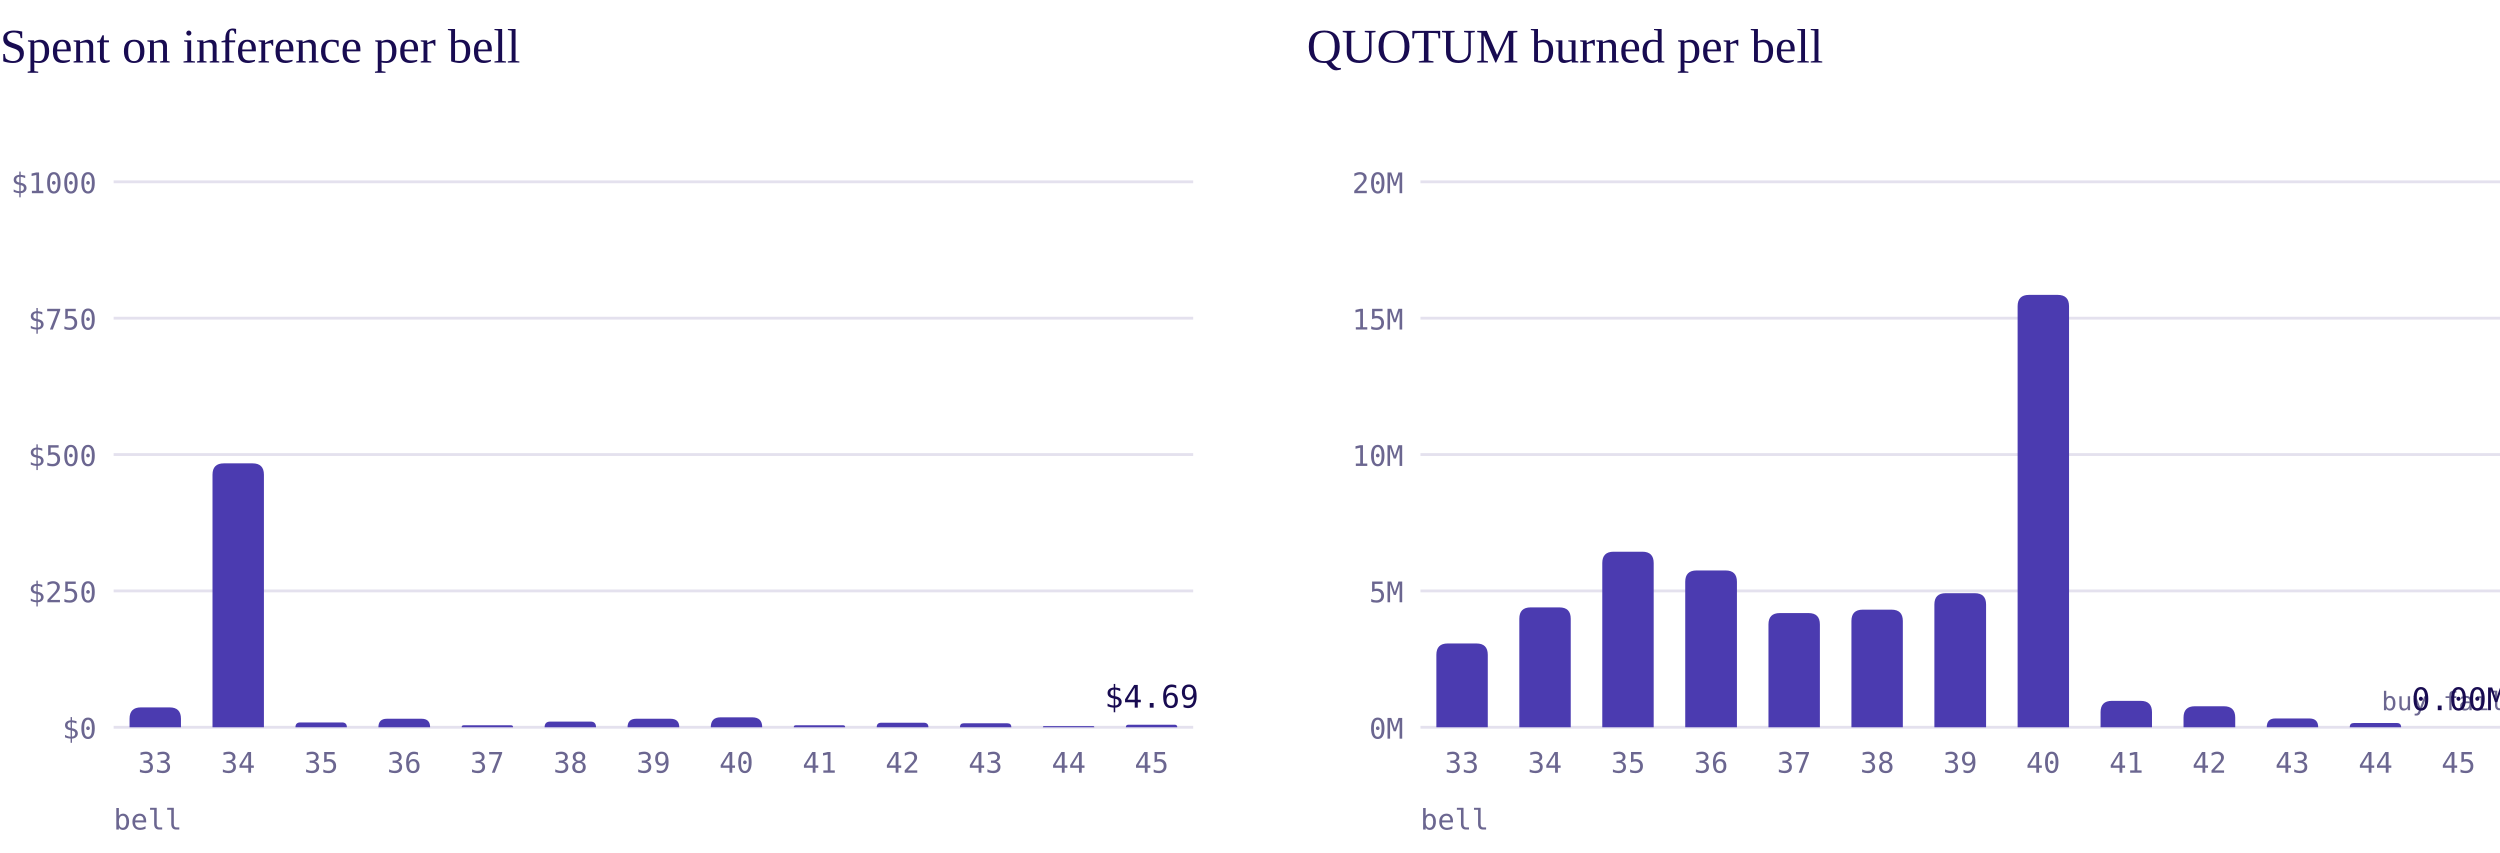
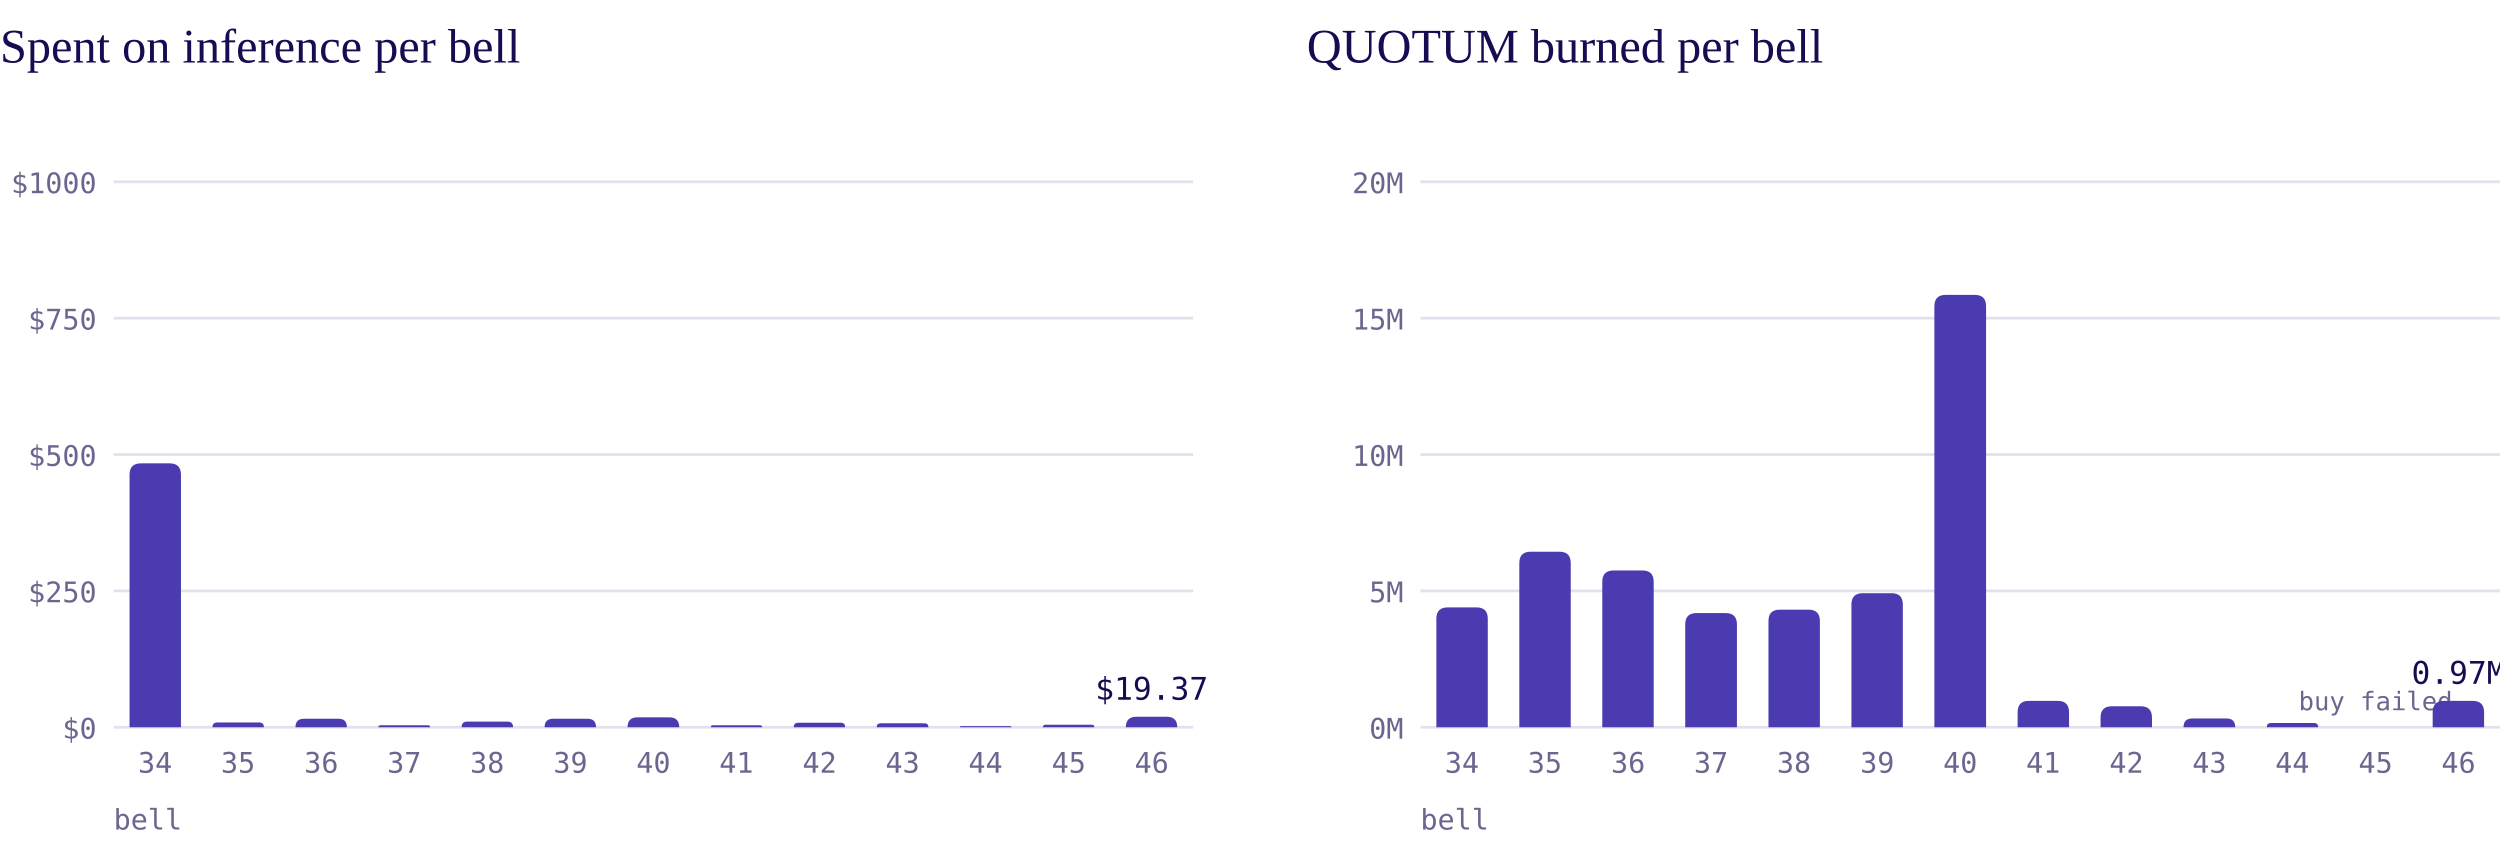
- <svg xmlns="http://www.w3.org/2000/svg" viewBox="0 0 880 300" width="880" height="300" role="img" aria-label="quotum bells 1 to 45: inference spent and QUOTUM burned per bell">
+ <svg xmlns="http://www.w3.org/2000/svg" viewBox="0 0 880 300" width="880" height="300" role="img" aria-label="quotum bells 1 to 46: inference spent and QUOTUM burned per bell">
  <text x="0" y="22" font-family="Georgia,'Times New Roman',serif" font-size="17" fill="#180b51">Spent on inference per bell</text>
  <line x1="40" x2="420" y1="256.0" y2="256.0" stroke="#e4e1ee" stroke-width="1" />
  <text x="34" y="260.0" text-anchor="end" font-family="ui-monospace,SFMono-Regular,Menlo,monospace" font-size="10" fill="#6b6690">$0</text>
  <line x1="40" x2="420" y1="208.0" y2="208.0" stroke="#e4e1ee" stroke-width="1" />
  <text x="34" y="212.0" text-anchor="end" font-family="ui-monospace,SFMono-Regular,Menlo,monospace" font-size="10" fill="#6b6690">$250</text>
  <line x1="40" x2="420" y1="160.0" y2="160.0" stroke="#e4e1ee" stroke-width="1" />
  <text x="34" y="164.0" text-anchor="end" font-family="ui-monospace,SFMono-Regular,Menlo,monospace" font-size="10" fill="#6b6690">$500</text>
  <line x1="40" x2="420" y1="112.0" y2="112.0" stroke="#e4e1ee" stroke-width="1" />
  <text x="34" y="116.0" text-anchor="end" font-family="ui-monospace,SFMono-Regular,Menlo,monospace" font-size="10" fill="#6b6690">$750</text>
  <line x1="40" x2="420" y1="64.0" y2="64.0" stroke="#e4e1ee" stroke-width="1" />
  <text x="34" y="68.0" text-anchor="end" font-family="ui-monospace,SFMono-Regular,Menlo,monospace" font-size="10" fill="#6b6690">$1000</text>
-   <path d="M45.6,256.0 V253.0 Q45.6,249.0 49.6,249.0 H59.7 Q63.7,249.0 63.7,253.0 V256.0 Z" fill="#4b3bb0" />
-   <text x="54.6" y="272" text-anchor="middle" font-family="ui-monospace,SFMono-Regular,Menlo,monospace" font-size="10" fill="#6b6690">33</text>
-   <path d="M74.8,256.0 V167.1 Q74.8,163.1 78.8,163.1 H88.9 Q92.9,163.1 92.9,167.1 V256.0 Z" fill="#4b3bb0" />
-   <text x="83.8" y="272" text-anchor="middle" font-family="ui-monospace,SFMono-Regular,Menlo,monospace" font-size="10" fill="#6b6690">34</text>
-   <path d="M104.0,256.0 V256.0 Q104.0,254.3 105.7,254.3 H120.4 Q122.1,254.3 122.1,256.0 V256.0 Z" fill="#4b3bb0" />
-   <text x="113.1" y="272" text-anchor="middle" font-family="ui-monospace,SFMono-Regular,Menlo,monospace" font-size="10" fill="#6b6690">35</text>
-   <path d="M133.2,256.0 V256.0 Q133.2,253.0 136.2,253.0 H148.4 Q151.4,253.0 151.4,256.0 V256.0 Z" fill="#4b3bb0" />
-   <text x="142.3" y="272" text-anchor="middle" font-family="ui-monospace,SFMono-Regular,Menlo,monospace" font-size="10" fill="#6b6690">36</text>
-   <path d="M162.5,256.0 V256.0 Q162.5,255.3 163.2,255.3 H179.9 Q180.6,255.3 180.6,256.0 V256.0 Z" fill="#4b3bb0" />
-   <text x="171.5" y="272" text-anchor="middle" font-family="ui-monospace,SFMono-Regular,Menlo,monospace" font-size="10" fill="#6b6690">37</text>
-   <path d="M191.7,256.0 V256.0 Q191.7,254.0 193.7,254.0 H207.9 Q209.8,254.0 209.8,256.0 V256.0 Z" fill="#4b3bb0" />
-   <text x="200.8" y="272" text-anchor="middle" font-family="ui-monospace,SFMono-Regular,Menlo,monospace" font-size="10" fill="#6b6690">38</text>
-   <path d="M220.9,256.0 V256.0 Q220.9,253.0 224.0,253.0 H236.0 Q239.1,253.0 239.1,256.0 V256.0 Z" fill="#4b3bb0" />
-   <text x="230.0" y="272" text-anchor="middle" font-family="ui-monospace,SFMono-Regular,Menlo,monospace" font-size="10" fill="#6b6690">39</text>
-   <path d="M250.2,256.0 V256.0 Q250.2,252.5 253.6,252.5 H264.8 Q268.3,252.5 268.3,256.0 V256.0 Z" fill="#4b3bb0" />
-   <text x="259.2" y="272" text-anchor="middle" font-family="ui-monospace,SFMono-Regular,Menlo,monospace" font-size="10" fill="#6b6690">40</text>
-   <path d="M279.4,256.0 V256.0 Q279.4,255.3 280.1,255.3 H296.8 Q297.5,255.3 297.5,256.0 V256.0 Z" fill="#4b3bb0" />
-   <text x="288.5" y="272" text-anchor="middle" font-family="ui-monospace,SFMono-Regular,Menlo,monospace" font-size="10" fill="#6b6690">41</text>
-   <path d="M308.6,256.0 V256.0 Q308.6,254.4 310.2,254.4 H325.2 Q326.8,254.4 326.8,256.0 V256.0 Z" fill="#4b3bb0" />
-   <text x="317.7" y="272" text-anchor="middle" font-family="ui-monospace,SFMono-Regular,Menlo,monospace" font-size="10" fill="#6b6690">42</text>
-   <path d="M337.9,256.0 V256.0 Q337.9,254.6 339.2,254.6 H354.6 Q356.0,254.6 356.0,256.0 V256.0 Z" fill="#4b3bb0" />
-   <text x="346.9" y="272" text-anchor="middle" font-family="ui-monospace,SFMono-Regular,Menlo,monospace" font-size="10" fill="#6b6690">43</text>
-   <path d="M367.1,256.0 V256.0 Q367.1,255.6 367.5,255.6 H384.8 Q385.2,255.6 385.2,256.0 V256.0 Z" fill="#4b3bb0" />
-   <text x="376.2" y="272" text-anchor="middle" font-family="ui-monospace,SFMono-Regular,Menlo,monospace" font-size="10" fill="#6b6690">44</text>
-   <path d="M396.3,256.0 V256.0 Q396.3,255.1 397.2,255.1 H413.5 Q414.4,255.1 414.4,256.0 V256.0 Z" fill="#4b3bb0" />
-   <text x="405.4" y="272" text-anchor="middle" font-family="ui-monospace,SFMono-Regular,Menlo,monospace" font-size="10" fill="#6b6690">45</text>
-   <text x="405.4" y="249.1" text-anchor="middle" font-family="ui-monospace,SFMono-Regular,Menlo,monospace" font-size="11" fill="#180b51">$4.69</text>
+   <path d="M45.6,256.0 V167.1 Q45.6,163.1 49.6,163.1 H59.7 Q63.7,163.1 63.7,167.1 V256.0 Z" fill="#4b3bb0" />
+   <text x="54.6" y="272" text-anchor="middle" font-family="ui-monospace,SFMono-Regular,Menlo,monospace" font-size="10" fill="#6b6690">34</text>
+   <path d="M74.8,256.0 V256.0 Q74.8,254.3 76.5,254.3 H91.2 Q92.9,254.3 92.9,256.0 V256.0 Z" fill="#4b3bb0" />
+   <text x="83.8" y="272" text-anchor="middle" font-family="ui-monospace,SFMono-Regular,Menlo,monospace" font-size="10" fill="#6b6690">35</text>
+   <path d="M104.0,256.0 V256.0 Q104.0,253.0 107.0,253.0 H119.2 Q122.1,253.0 122.1,256.0 V256.0 Z" fill="#4b3bb0" />
+   <text x="113.1" y="272" text-anchor="middle" font-family="ui-monospace,SFMono-Regular,Menlo,monospace" font-size="10" fill="#6b6690">36</text>
+   <path d="M133.2,256.0 V256.0 Q133.2,255.3 133.9,255.3 H150.7 Q151.4,255.3 151.4,256.0 V256.0 Z" fill="#4b3bb0" />
+   <text x="142.3" y="272" text-anchor="middle" font-family="ui-monospace,SFMono-Regular,Menlo,monospace" font-size="10" fill="#6b6690">37</text>
+   <path d="M162.5,256.0 V256.0 Q162.5,254.0 164.4,254.0 H178.6 Q180.6,254.0 180.6,256.0 V256.0 Z" fill="#4b3bb0" />
+   <text x="171.5" y="272" text-anchor="middle" font-family="ui-monospace,SFMono-Regular,Menlo,monospace" font-size="10" fill="#6b6690">38</text>
+   <path d="M191.7,256.0 V256.0 Q191.7,253.0 194.7,253.0 H206.8 Q209.8,253.0 209.8,256.0 V256.0 Z" fill="#4b3bb0" />
+   <text x="200.8" y="272" text-anchor="middle" font-family="ui-monospace,SFMono-Regular,Menlo,monospace" font-size="10" fill="#6b6690">39</text>
+   <path d="M220.9,256.0 V256.0 Q220.9,252.5 224.4,252.5 H235.6 Q239.1,252.5 239.1,256.0 V256.0 Z" fill="#4b3bb0" />
+   <text x="230.0" y="272" text-anchor="middle" font-family="ui-monospace,SFMono-Regular,Menlo,monospace" font-size="10" fill="#6b6690">40</text>
+   <path d="M250.2,256.0 V256.0 Q250.2,255.3 250.9,255.3 H267.5 Q268.3,255.3 268.3,256.0 V256.0 Z" fill="#4b3bb0" />
+   <text x="259.2" y="272" text-anchor="middle" font-family="ui-monospace,SFMono-Regular,Menlo,monospace" font-size="10" fill="#6b6690">41</text>
+   <path d="M279.4,256.0 V256.0 Q279.4,254.4 281.0,254.4 H295.9 Q297.5,254.4 297.5,256.0 V256.0 Z" fill="#4b3bb0" />
+   <text x="288.5" y="272" text-anchor="middle" font-family="ui-monospace,SFMono-Regular,Menlo,monospace" font-size="10" fill="#6b6690">42</text>
+   <path d="M308.6,256.0 V256.0 Q308.6,254.6 310.0,254.6 H325.4 Q326.8,254.6 326.8,256.0 V256.0 Z" fill="#4b3bb0" />
+   <text x="317.7" y="272" text-anchor="middle" font-family="ui-monospace,SFMono-Regular,Menlo,monospace" font-size="10" fill="#6b6690">43</text>
+   <path d="M337.9,256.0 V256.0 Q337.9,255.6 338.3,255.6 H355.6 Q356.0,255.6 356.0,256.0 V256.0 Z" fill="#4b3bb0" />
+   <text x="346.9" y="272" text-anchor="middle" font-family="ui-monospace,SFMono-Regular,Menlo,monospace" font-size="10" fill="#6b6690">44</text>
+   <path d="M367.1,256.0 V256.0 Q367.1,255.1 368.0,255.1 H384.3 Q385.2,255.1 385.2,256.0 V256.0 Z" fill="#4b3bb0" />
+   <text x="376.2" y="272" text-anchor="middle" font-family="ui-monospace,SFMono-Regular,Menlo,monospace" font-size="10" fill="#6b6690">45</text>
+   <path d="M396.3,256.0 V256.0 Q396.3,252.3 400.0,252.3 H410.7 Q414.4,252.3 414.4,256.0 V256.0 Z" fill="#4b3bb0" />
+   <text x="405.4" y="272" text-anchor="middle" font-family="ui-monospace,SFMono-Regular,Menlo,monospace" font-size="10" fill="#6b6690">46</text>
+   <text x="405.4" y="246.3" text-anchor="middle" font-family="ui-monospace,SFMono-Regular,Menlo,monospace" font-size="11" fill="#180b51">$19.37</text>
  <text x="40" y="292" font-family="ui-monospace,SFMono-Regular,Menlo,monospace" font-size="10" fill="#6b6690">bell</text>
  <text x="460" y="22" font-family="Georgia,'Times New Roman',serif" font-size="17" fill="#180b51">QUOTUM burned per bell</text>
  <line x1="500" x2="880" y1="256.0" y2="256.0" stroke="#e4e1ee" stroke-width="1" />
  <text x="494" y="260.0" text-anchor="end" font-family="ui-monospace,SFMono-Regular,Menlo,monospace" font-size="10" fill="#6b6690">0M</text>
  <line x1="500" x2="880" y1="208.0" y2="208.0" stroke="#e4e1ee" stroke-width="1" />
  <text x="494" y="212.0" text-anchor="end" font-family="ui-monospace,SFMono-Regular,Menlo,monospace" font-size="10" fill="#6b6690">5M</text>
  <line x1="500" x2="880" y1="160.0" y2="160.0" stroke="#e4e1ee" stroke-width="1" />
  <text x="494" y="164.0" text-anchor="end" font-family="ui-monospace,SFMono-Regular,Menlo,monospace" font-size="10" fill="#6b6690">10M</text>
  <line x1="500" x2="880" y1="112.0" y2="112.0" stroke="#e4e1ee" stroke-width="1" />
  <text x="494" y="116.0" text-anchor="end" font-family="ui-monospace,SFMono-Regular,Menlo,monospace" font-size="10" fill="#6b6690">15M</text>
  <line x1="500" x2="880" y1="64.0" y2="64.0" stroke="#e4e1ee" stroke-width="1" />
  <text x="494" y="68.0" text-anchor="end" font-family="ui-monospace,SFMono-Regular,Menlo,monospace" font-size="10" fill="#6b6690">20M</text>
-   <path d="M505.6,256.0 V230.5 Q505.6,226.5 509.6,226.5 H519.7 Q523.7,226.5 523.7,230.5 V256.0 Z" fill="#4b3bb0" />
-   <text x="514.6" y="272" text-anchor="middle" font-family="ui-monospace,SFMono-Regular,Menlo,monospace" font-size="10" fill="#6b6690">33</text>
-   <path d="M534.8,256.0 V217.8 Q534.8,213.8 538.8,213.8 H548.9 Q552.9,213.8 552.9,217.8 V256.0 Z" fill="#4b3bb0" />
-   <text x="543.8" y="272" text-anchor="middle" font-family="ui-monospace,SFMono-Regular,Menlo,monospace" font-size="10" fill="#6b6690">34</text>
-   <path d="M564.0,256.0 V198.2 Q564.0,194.2 568.0,194.2 H578.1 Q582.1,194.2 582.1,198.2 V256.0 Z" fill="#4b3bb0" />
-   <text x="573.1" y="272" text-anchor="middle" font-family="ui-monospace,SFMono-Regular,Menlo,monospace" font-size="10" fill="#6b6690">35</text>
-   <path d="M593.2,256.0 V204.8 Q593.2,200.8 597.2,200.8 H607.4 Q611.4,200.8 611.4,204.8 V256.0 Z" fill="#4b3bb0" />
-   <text x="602.3" y="272" text-anchor="middle" font-family="ui-monospace,SFMono-Regular,Menlo,monospace" font-size="10" fill="#6b6690">36</text>
-   <path d="M622.5,256.0 V219.8 Q622.5,215.8 626.5,215.8 H636.6 Q640.6,215.8 640.6,219.8 V256.0 Z" fill="#4b3bb0" />
-   <text x="631.5" y="272" text-anchor="middle" font-family="ui-monospace,SFMono-Regular,Menlo,monospace" font-size="10" fill="#6b6690">37</text>
-   <path d="M651.7,256.0 V218.6 Q651.7,214.6 655.7,214.6 H665.8 Q669.8,214.6 669.8,218.6 V256.0 Z" fill="#4b3bb0" />
-   <text x="660.8" y="272" text-anchor="middle" font-family="ui-monospace,SFMono-Regular,Menlo,monospace" font-size="10" fill="#6b6690">38</text>
-   <path d="M680.9,256.0 V212.8 Q680.9,208.8 684.9,208.8 H695.1 Q699.1,208.8 699.1,212.8 V256.0 Z" fill="#4b3bb0" />
-   <text x="690.0" y="272" text-anchor="middle" font-family="ui-monospace,SFMono-Regular,Menlo,monospace" font-size="10" fill="#6b6690">39</text>
-   <path d="M710.2,256.0 V107.8 Q710.2,103.8 714.2,103.8 H724.3 Q728.3,103.8 728.3,107.8 V256.0 Z" fill="#4b3bb0" />
-   <text x="719.2" y="272" text-anchor="middle" font-family="ui-monospace,SFMono-Regular,Menlo,monospace" font-size="10" fill="#6b6690">40</text>
-   <path d="M739.4,256.0 V250.7 Q739.4,246.7 743.4,246.7 H753.5 Q757.5,246.7 757.5,250.7 V256.0 Z" fill="#4b3bb0" />
-   <text x="748.5" y="272" text-anchor="middle" font-family="ui-monospace,SFMono-Regular,Menlo,monospace" font-size="10" fill="#6b6690">41</text>
-   <path d="M768.6,256.0 V252.6 Q768.6,248.6 772.6,248.6 H782.8 Q786.8,248.6 786.8,252.6 V256.0 Z" fill="#4b3bb0" />
-   <text x="777.7" y="272" text-anchor="middle" font-family="ui-monospace,SFMono-Regular,Menlo,monospace" font-size="10" fill="#6b6690">42</text>
-   <path d="M797.9,256.0 V256.0 Q797.9,252.9 800.9,252.9 H812.9 Q816.0,252.9 816.0,256.0 V256.0 Z" fill="#4b3bb0" />
-   <text x="806.9" y="272" text-anchor="middle" font-family="ui-monospace,SFMono-Regular,Menlo,monospace" font-size="10" fill="#6b6690">43</text>
-   <path d="M827.1,256.0 V256.0 Q827.1,254.5 828.6,254.5 H843.7 Q845.2,254.5 845.2,256.0 V256.0 Z" fill="#4b3bb0" />
-   <text x="836.2" y="272" text-anchor="middle" font-family="ui-monospace,SFMono-Regular,Menlo,monospace" font-size="10" fill="#6b6690">44</text>
-   <text x="865.4" y="272" text-anchor="middle" font-family="ui-monospace,SFMono-Regular,Menlo,monospace" font-size="10" fill="#6b6690">45</text>
-   <text x="865.4" y="250" text-anchor="middle" font-family="ui-monospace,SFMono-Regular,Menlo,monospace" font-size="9" fill="#6b6690">buy failed</text>
-   <text x="865.4" y="250.0" text-anchor="middle" font-family="ui-monospace,SFMono-Regular,Menlo,monospace" font-size="11" fill="#180b51">0.00M</text>
+   <path d="M505.6,256.0 V217.8 Q505.6,213.8 509.6,213.8 H519.7 Q523.7,213.8 523.7,217.8 V256.0 Z" fill="#4b3bb0" />
+   <text x="514.6" y="272" text-anchor="middle" font-family="ui-monospace,SFMono-Regular,Menlo,monospace" font-size="10" fill="#6b6690">34</text>
+   <path d="M534.8,256.0 V198.2 Q534.8,194.2 538.8,194.2 H548.9 Q552.9,194.2 552.9,198.2 V256.0 Z" fill="#4b3bb0" />
+   <text x="543.8" y="272" text-anchor="middle" font-family="ui-monospace,SFMono-Regular,Menlo,monospace" font-size="10" fill="#6b6690">35</text>
+   <path d="M564.0,256.0 V204.8 Q564.0,200.8 568.0,200.8 H578.1 Q582.1,200.8 582.1,204.8 V256.0 Z" fill="#4b3bb0" />
+   <text x="573.1" y="272" text-anchor="middle" font-family="ui-monospace,SFMono-Regular,Menlo,monospace" font-size="10" fill="#6b6690">36</text>
+   <path d="M593.2,256.0 V219.8 Q593.2,215.8 597.2,215.8 H607.4 Q611.4,215.8 611.4,219.8 V256.0 Z" fill="#4b3bb0" />
+   <text x="602.3" y="272" text-anchor="middle" font-family="ui-monospace,SFMono-Regular,Menlo,monospace" font-size="10" fill="#6b6690">37</text>
+   <path d="M622.5,256.0 V218.6 Q622.5,214.6 626.5,214.6 H636.6 Q640.6,214.6 640.6,218.6 V256.0 Z" fill="#4b3bb0" />
+   <text x="631.5" y="272" text-anchor="middle" font-family="ui-monospace,SFMono-Regular,Menlo,monospace" font-size="10" fill="#6b6690">38</text>
+   <path d="M651.7,256.0 V212.8 Q651.7,208.8 655.7,208.8 H665.8 Q669.8,208.8 669.8,212.8 V256.0 Z" fill="#4b3bb0" />
+   <text x="660.8" y="272" text-anchor="middle" font-family="ui-monospace,SFMono-Regular,Menlo,monospace" font-size="10" fill="#6b6690">39</text>
+   <path d="M680.9,256.0 V107.8 Q680.9,103.8 684.9,103.8 H695.1 Q699.1,103.8 699.1,107.8 V256.0 Z" fill="#4b3bb0" />
+   <text x="690.0" y="272" text-anchor="middle" font-family="ui-monospace,SFMono-Regular,Menlo,monospace" font-size="10" fill="#6b6690">40</text>
+   <path d="M710.2,256.0 V250.7 Q710.2,246.7 714.2,246.7 H724.3 Q728.3,246.7 728.3,250.7 V256.0 Z" fill="#4b3bb0" />
+   <text x="719.2" y="272" text-anchor="middle" font-family="ui-monospace,SFMono-Regular,Menlo,monospace" font-size="10" fill="#6b6690">41</text>
+   <path d="M739.4,256.0 V252.6 Q739.4,248.6 743.4,248.6 H753.5 Q757.5,248.6 757.5,252.6 V256.0 Z" fill="#4b3bb0" />
+   <text x="748.5" y="272" text-anchor="middle" font-family="ui-monospace,SFMono-Regular,Menlo,monospace" font-size="10" fill="#6b6690">42</text>
+   <path d="M768.6,256.0 V256.0 Q768.6,252.9 771.7,252.9 H783.7 Q786.8,252.9 786.8,256.0 V256.0 Z" fill="#4b3bb0" />
+   <text x="777.7" y="272" text-anchor="middle" font-family="ui-monospace,SFMono-Regular,Menlo,monospace" font-size="10" fill="#6b6690">43</text>
+   <path d="M797.9,256.0 V256.0 Q797.9,254.5 799.4,254.5 H814.5 Q816.0,254.5 816.0,256.0 V256.0 Z" fill="#4b3bb0" />
+   <text x="806.9" y="272" text-anchor="middle" font-family="ui-monospace,SFMono-Regular,Menlo,monospace" font-size="10" fill="#6b6690">44</text>
+   <text x="836.2" y="272" text-anchor="middle" font-family="ui-monospace,SFMono-Regular,Menlo,monospace" font-size="10" fill="#6b6690">45</text>
+   <text x="836.2" y="250" text-anchor="middle" font-family="ui-monospace,SFMono-Regular,Menlo,monospace" font-size="9" fill="#6b6690">buy failed</text>
+   <path d="M856.3,256.0 V250.7 Q856.3,246.7 860.3,246.7 H870.4 Q874.4,246.7 874.4,250.7 V256.0 Z" fill="#4b3bb0" />
+   <text x="865.4" y="272" text-anchor="middle" font-family="ui-monospace,SFMono-Regular,Menlo,monospace" font-size="10" fill="#6b6690">46</text>
+   <text x="865.4" y="240.7" text-anchor="middle" font-family="ui-monospace,SFMono-Regular,Menlo,monospace" font-size="11" fill="#180b51">0.97M</text>
  <text x="500" y="292" font-family="ui-monospace,SFMono-Regular,Menlo,monospace" font-size="10" fill="#6b6690">bell</text>
</svg>
